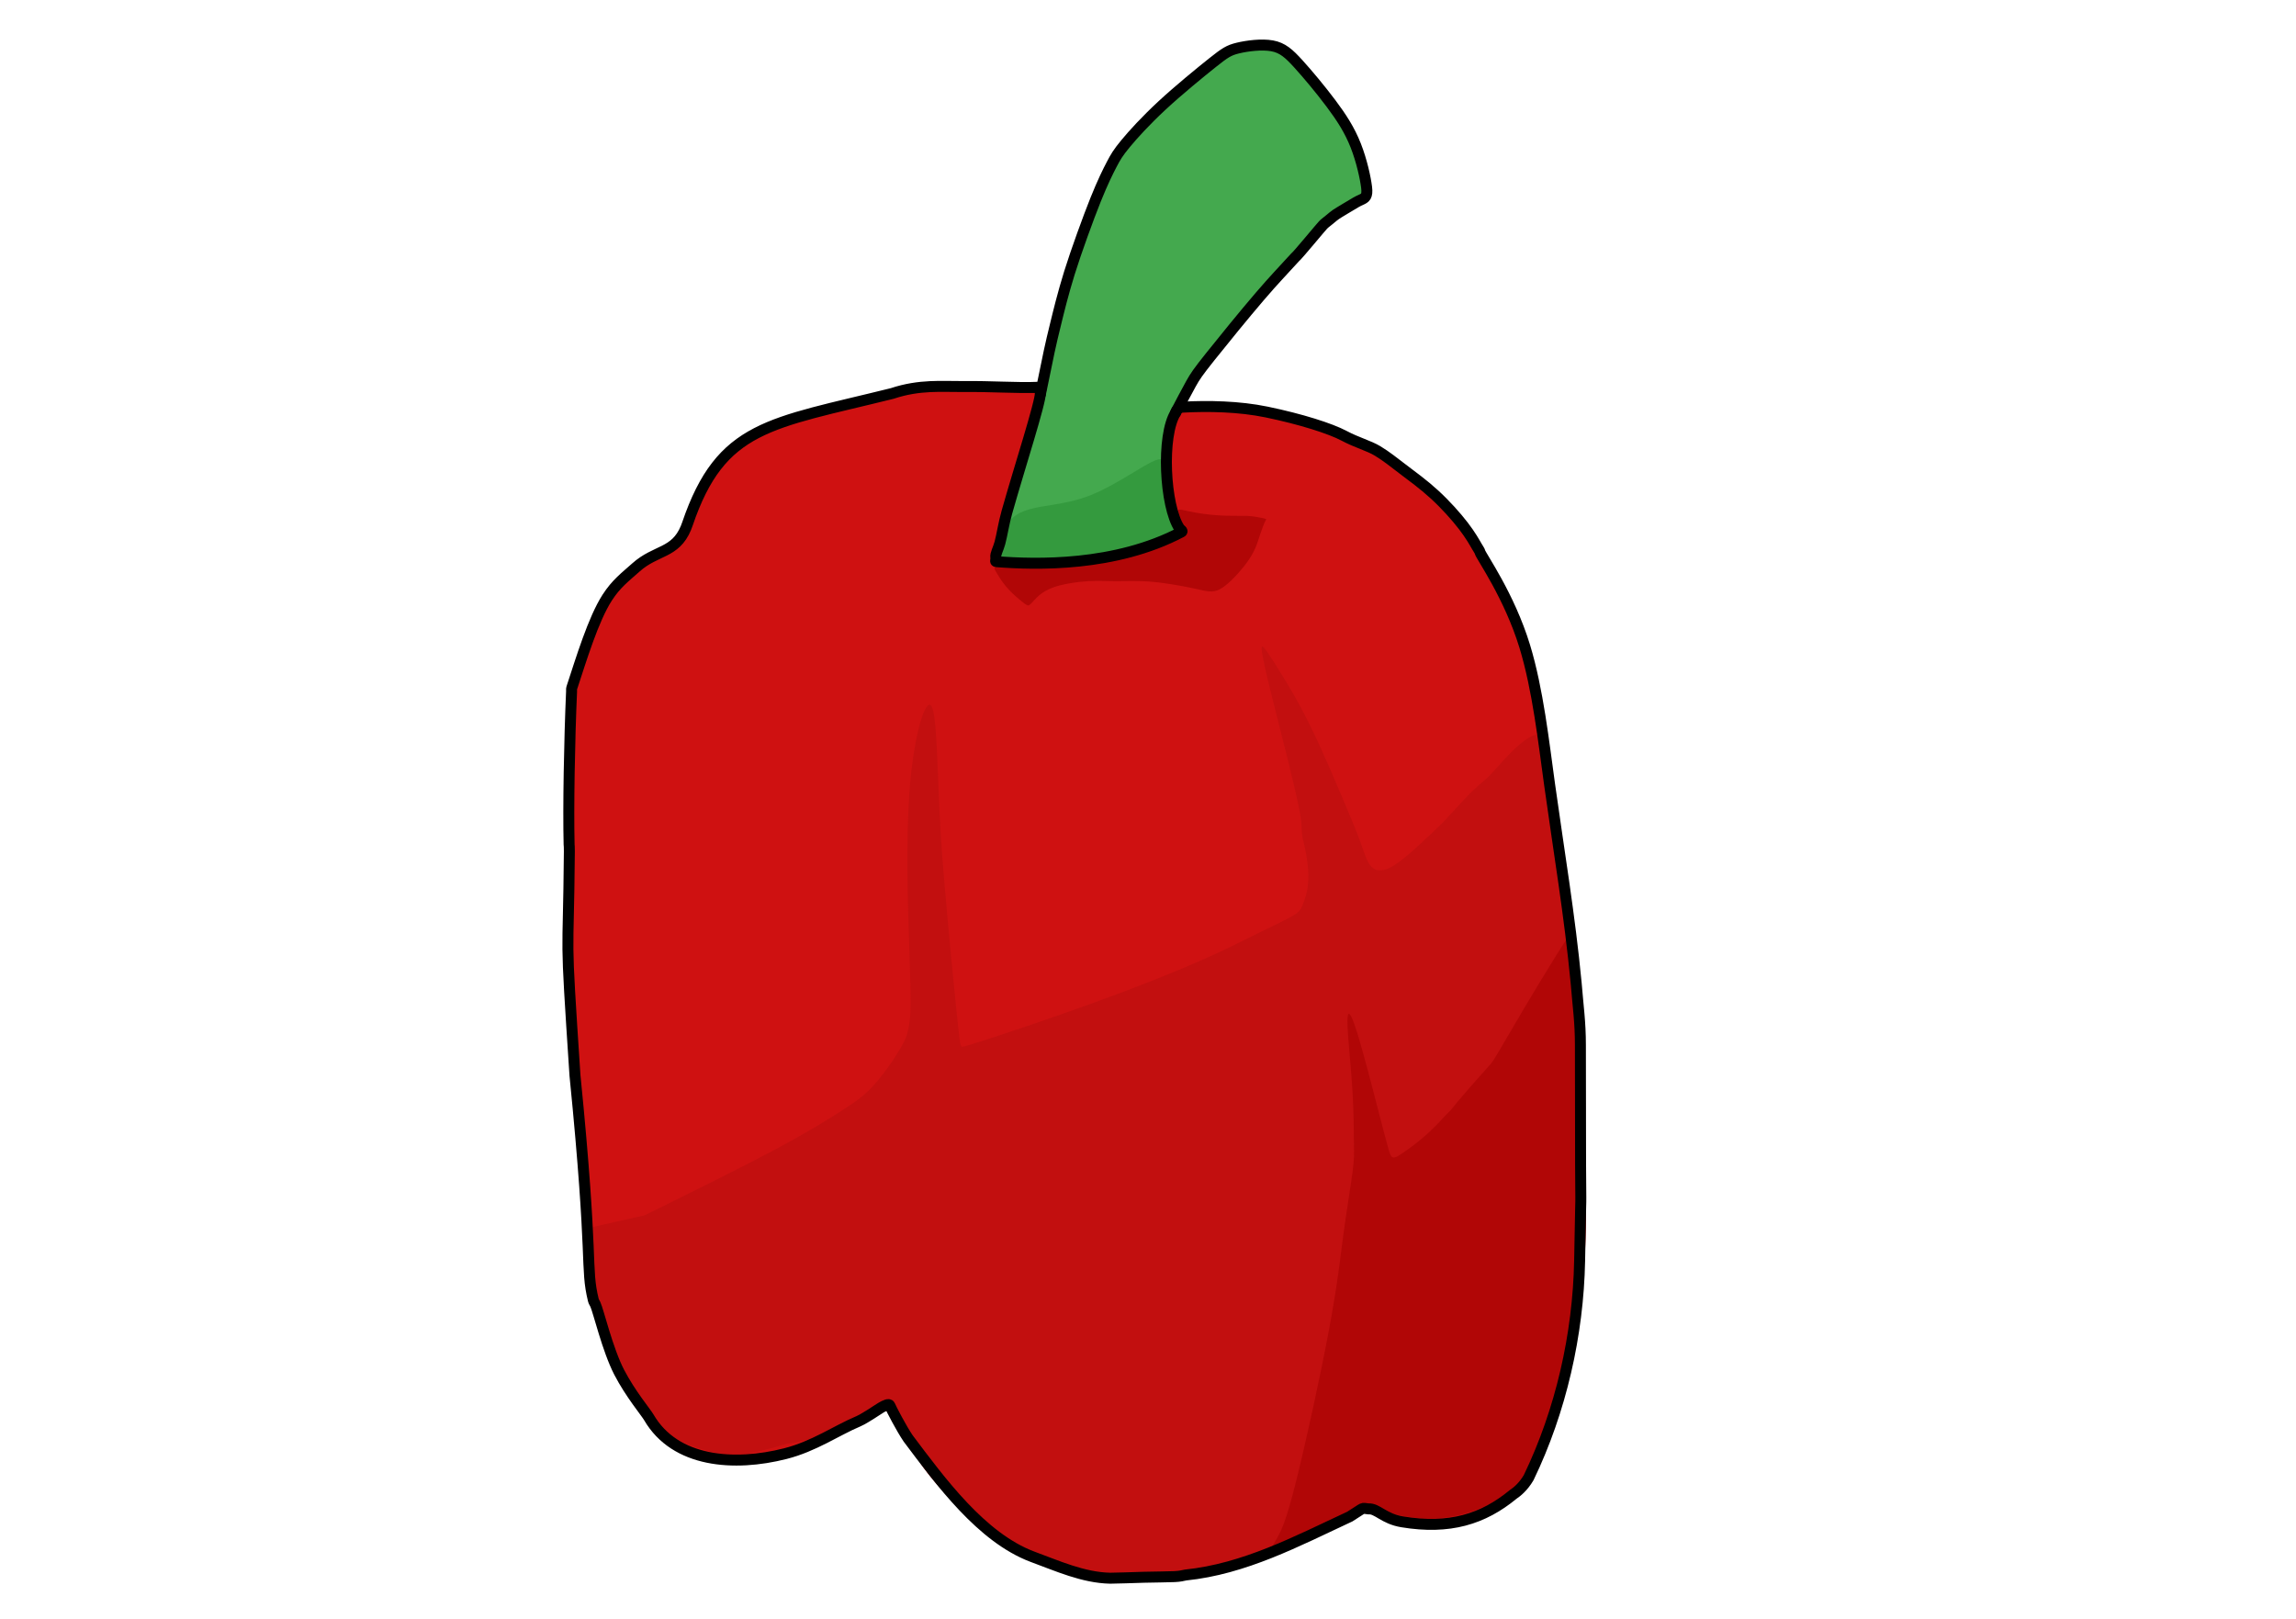
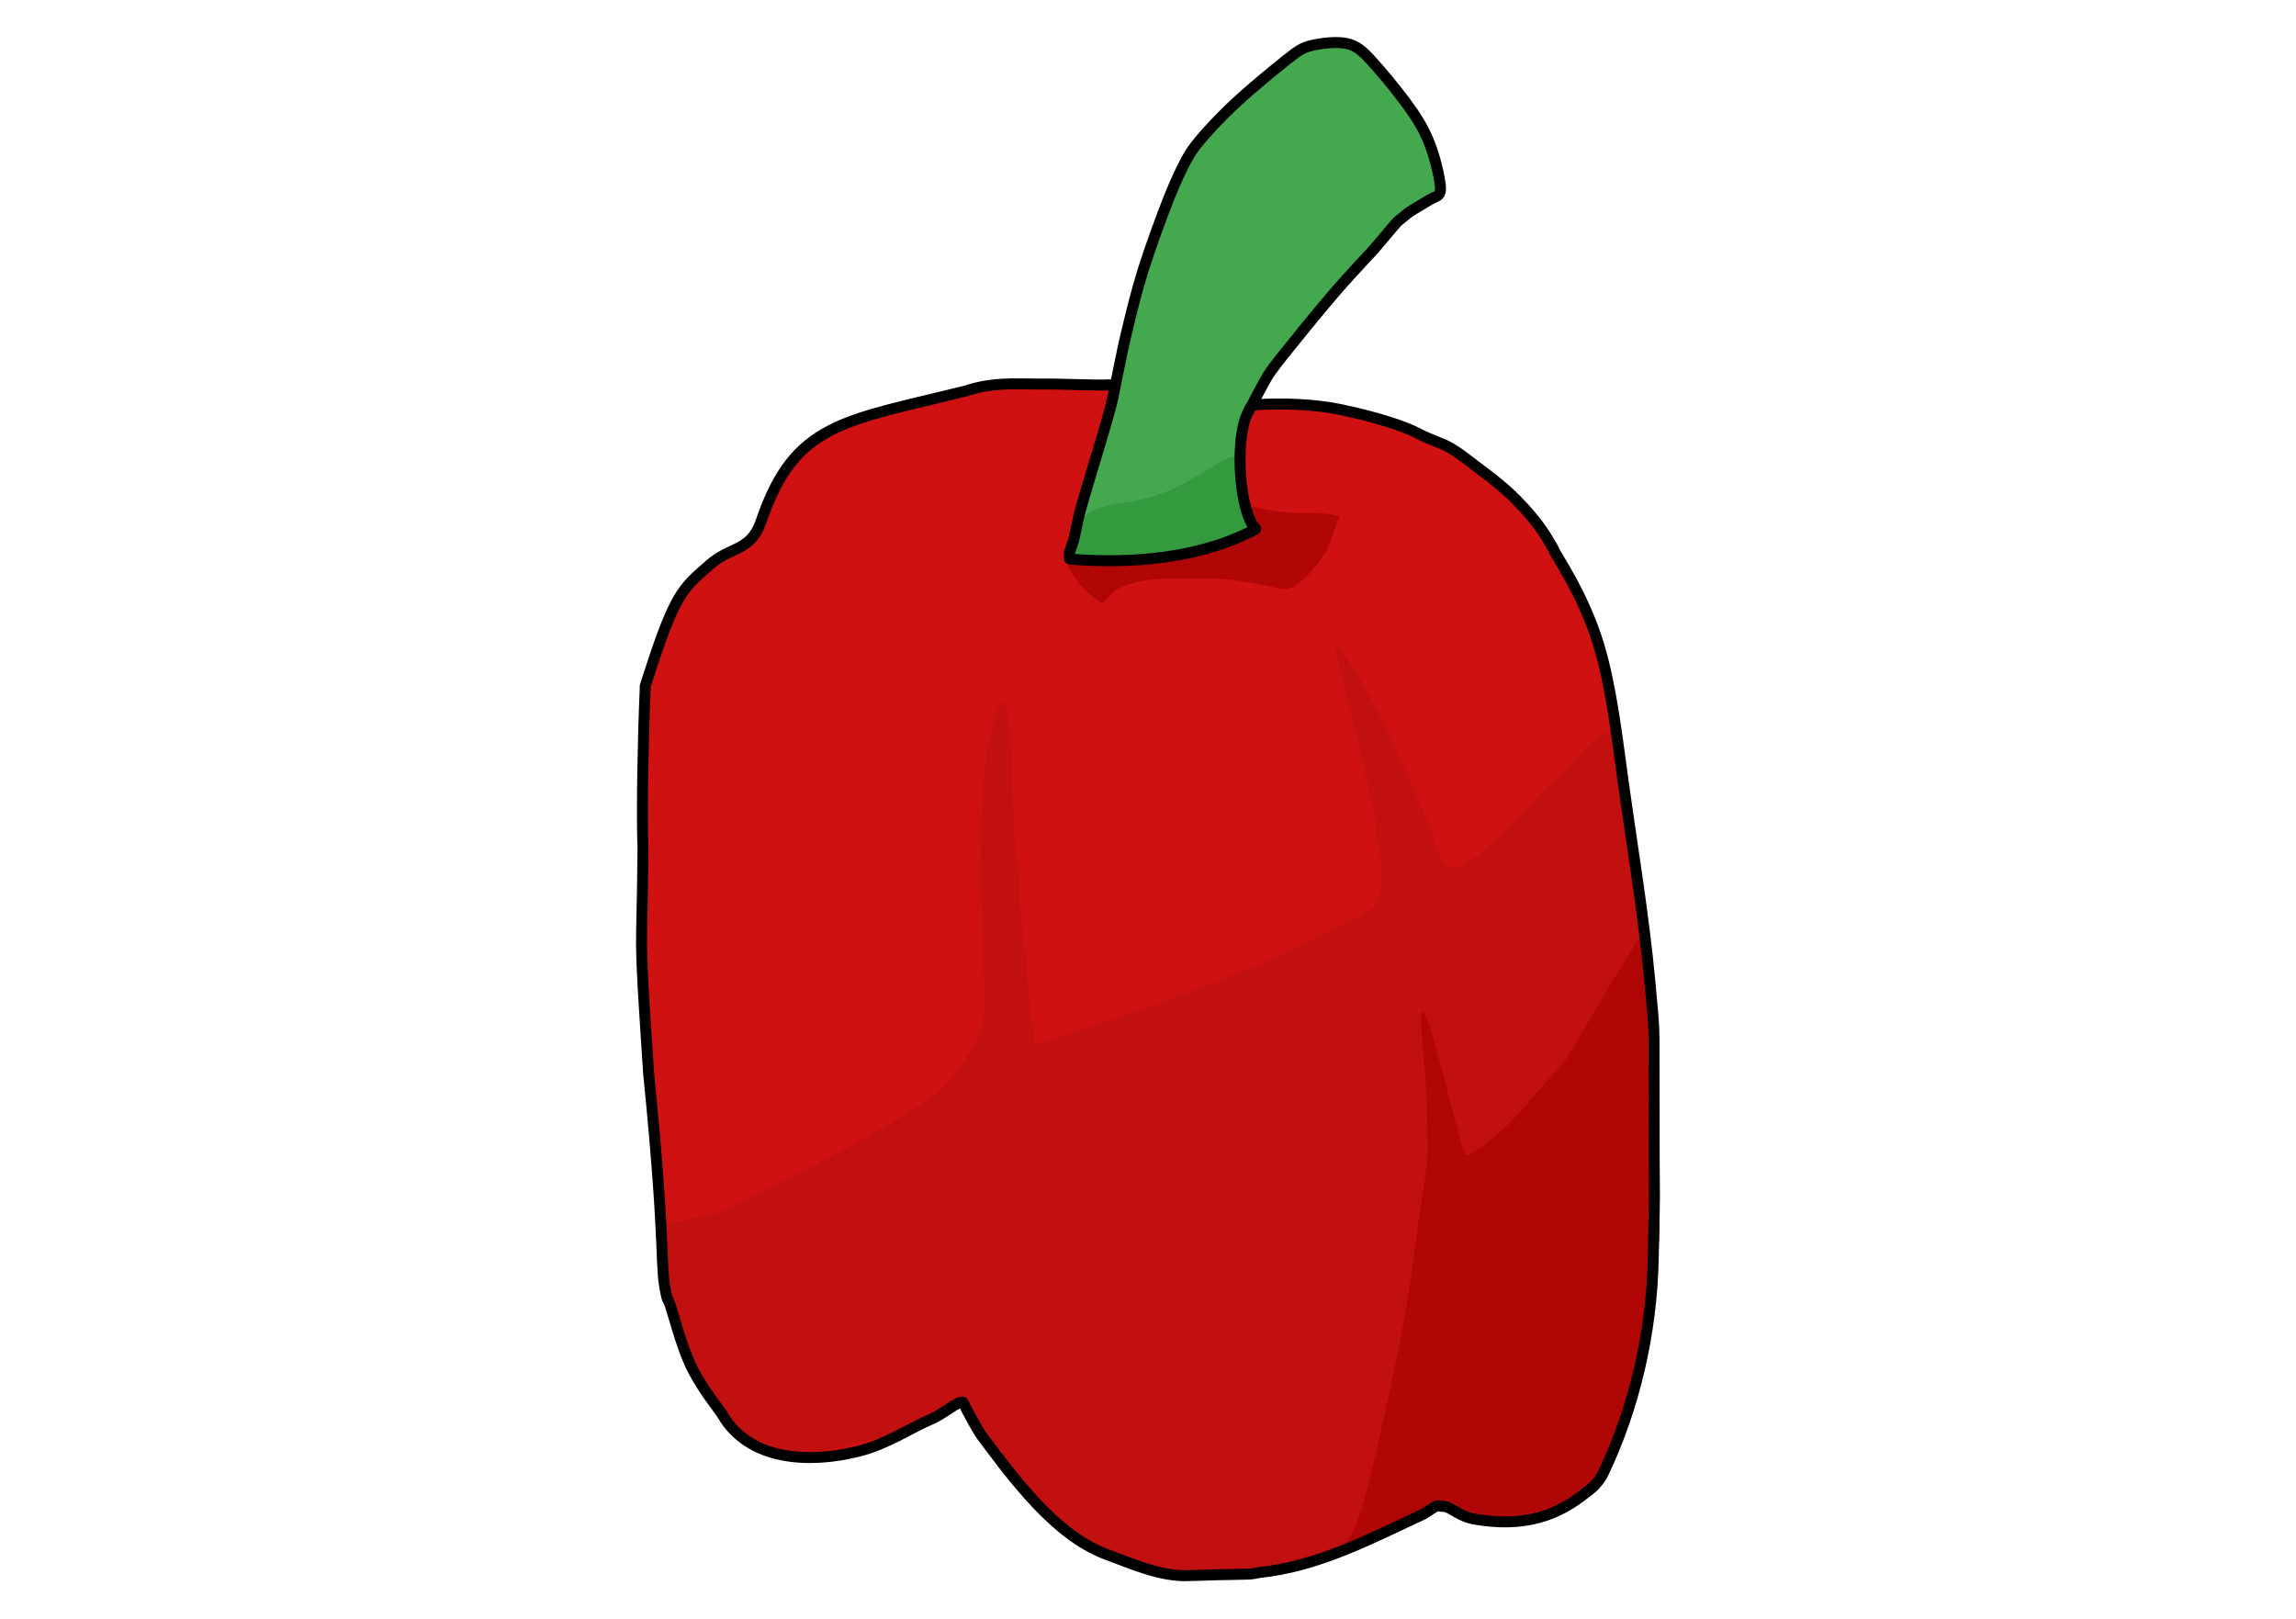
<svg xmlns="http://www.w3.org/2000/svg" version="1.1" id="svg1" width="793.6" height="559.36" viewBox="0 0 793.6 559.36">
  <defs id="defs1">
    </defs>
  <g id="g1" style="display:inline" transform="matrix(1.282789,0,0,1.282789,63.04255,-98.36625)">
-     <path id="path18" style="display:inline;fill:#cf1111;fill-opacity:1;stroke:none;stroke-width:0.59;stroke-opacity:1" d="m 230.61,181.057 c -6.171,0.22 -12.254,-0.301 -20.398,-0.217 -5.395,0.056 -11.493,-0.616 -18.952,1.871 -32.932,8.186 -46.118,8.525 -55.174,35.145 -0.134,0.393 -0.273,0.763 -0.419,1.113 -2.884,6.928 -8.074,5.798 -13.47,10.629 -2.884,2.582 -5.284,4.329 -7.734,8.126 -3.74,5.796 -6.981,16.565 -9.545,24.337 -0.096,0.29 -0.039,0.611 -0.053,0.921 -0.586,13.252 -0.908,31.294 -0.663,41.279 0.017,0.687 0.078,0.161 0.064,1.875 -0.262,32.024 -1.263,18.231 1.513,60.337 5.073,50.719 2.734,51.385 4.955,60.56 0.09,0.373 0.332,0.721 0.526,1.118 0.828,1.701 3.27,12.195 6.425,18.293 3.016,5.828 7.197,10.792 7.986,12.153 7.098,12.228 23.06,13.284 36.767,9.804 7.784,-1.976 13.713,-6.195 19.688,-8.718 1.3,-0.549 2.815,-1.619 3.582,-2.045 0.768,-0.426 4.477,-3.262 4.903,-2.239 0.426,1.023 3.134,6.225 4.925,8.869 8.773,11.67 19.775,26.724 33.472,31.894 6.721,2.466 13.702,5.651 20.98,5.799 1.961,0 5.714,-0.171 9.125,-0.256 3.411,-0.085 6.48,-0.087 8.186,-0.172 1.706,-0.085 2.046,-0.255 2.984,-0.426 15.908,-1.63 29.954,-9.08 44.282,-15.755 4.286,-2.668 2.926,-2.267 5.002,-2.073 2.388,-0.171 4.049,3.147 9.08,3.488 11.39,3.782 21.853,-0.737 29.922,-7.384 1.023,-0.682 2.73,-2.046 4.18,-4.52 8.701,-18.021 13.352,-38.605 13.73,-58.418 0.577,-34.036 0.214,7.84 0.214,-58.118 0,-6.311 -0.64,-10.403 -1.151,-16.799 -1.705,-17.991 -4.679,-35.625 -7.164,-53.515 -1.544,-11.116 -3.134,-25.533 -6.671,-37.125 -4.178,-13.692 -11.8,-24.308 -12.09,-25.468 -0.085,-0.341 -0.257,-0.512 -0.854,-1.535 -0.597,-1.023 -1.621,-2.901 -3.582,-5.459 -1.961,-2.558 -4.861,-5.798 -7.846,-8.527 -2.985,-2.729 -6.054,-4.946 -8.527,-6.822 -2.473,-1.876 -4.348,-3.412 -6.736,-4.861 -2.388,-1.45 -5.542,-2.23 -9.041,-4.094 -3.691,-1.966 -11.64,-4.498 -20.905,-6.415 -7.44,-1.539 -16.272,-1.722 -23.046,-1.359 -0.284,0.015 -0.699,0.087 -0.925,0.258 -0.427,0.323 -0.168,0.722 -0.502,1.246 -3.96,6.189 -2.952,25.258 0.98,31.161 0.286,0.43 1.042,0.771 0.587,1.011 -17.891,9.442 -39.273,8.828 -49.823,8.014 -0.54,-0.042 -0.103,-0.288 -0.227,-1.147 -0.139,-0.971 0.657,-2.204 1.116,-3.921 0.597,-2.231 0.999,-5.17 1.879,-8.286 3.516,-12.445 9.06,-29.417 9.053,-32.286 -0.003,-1.003 0.685,-1.384 -0.608,-1.338 z" />
-     <path style="display:inline;fill:#c20f0f;fill-opacity:1;stroke:none;stroke-width:0.59;stroke-opacity:1" d="m 238.954,393.992 c 0.348,4.525 0.681,8.858 1.279,12.701 0.597,3.843 1.45,7.084 1.962,9.472 0.512,2.388 0.682,3.923 1.247,5.81 0.565,1.887 1.521,4.118 3.682,8.086 2.161,3.968 5.479,9.591 8.329,13.47 2.85,3.879 5.162,5.915 8.637,7.589 3.475,1.674 8.102,2.974 10.926,3.624 2.825,0.65 3.848,0.65 6.151,0.224 2.303,-0.426 5.884,-1.279 8.102,-1.876 2.217,-0.597 3.07,-0.938 3.838,-1.109 0.768,-0.171 1.45,-0.171 2.047,-0.256 0.597,-0.085 1.109,-0.256 1.706,-0.426 0.597,-0.171 1.279,-0.341 1.961,-0.426 0.682,-0.085 1.364,-0.085 1.876,-0.171 0.512,-0.085 0.853,-0.256 1.535,-0.426 0.682,-0.171 1.706,-0.341 3.241,-0.938 1.535,-0.597 3.582,-1.62 5.543,-2.558 1.961,-0.938 3.838,-1.791 5.458,-2.558 1.62,-0.768 2.985,-1.45 4.008,-0.853 1.023,0.597 1.706,2.473 2.473,4.093 0.768,1.62 1.62,2.985 2.303,3.923 0.682,0.938 1.194,1.45 1.535,1.961 0.341,0.512 0.512,1.023 0.768,1.45 0.256,0.426 0.597,0.768 0.853,1.194 0.256,0.426 0.426,0.938 1.62,2.558 1.194,1.62 3.411,4.349 5.543,6.652 2.132,2.303 4.179,4.179 6.225,5.714 2.047,1.535 4.093,2.729 5.799,3.838 1.706,1.109 3.07,2.132 6.311,3.752 3.241,1.62 8.357,3.838 11.513,5.202 3.155,1.364 4.349,1.876 5.799,2.303 1.45,0.426 3.48,0.832 7.972,0.977 4.492,0.144 16.603,0.164 24.158,-0.891 7.554,-1.055 15.169,-3.485 23.399,-6.762 8.23,-3.277 15.955,-6.916 20.177,-8.503 4.222,-1.587 4.949,-1.073 7.731,-0.146 2.782,0.927 7.643,2.285 12.269,2.59 4.626,0.305 9.018,-0.441 12.408,-1.549 3.39,-1.109 5.778,-2.58 8.112,-4.52 2.335,-1.94 4.616,-4.349 7.462,-10.926 2.846,-6.577 6.257,-17.322 8.444,-26.071 2.186,-8.748 3.139,-15.441 3.642,-24.881 0.502,-9.44 0.53,-17.499 0.73,-27.123 0.2,-9.624 0.541,-11.5 0.534,-16.802 -0.008,-5.301 -0.194,-9.874 -0.605,-16.869 -0.411,-6.995 -0.752,-9.212 -1.072,-12.101 -0.32,-2.889 -0.618,-6.449 -1.194,-11.566 -0.576,-5.117 -1.428,-11.79 -2.217,-18.229 -0.789,-6.439 -1.514,-12.643 -2.441,-19.54 -0.927,-6.897 -2.057,-14.487 -2.622,-18.282 -0.565,-3.795 -1.259,-4.449 -3.481,-3.813 -2.222,0.636 -5.122,3.365 -7.254,5.582 -2.132,2.217 -3.496,3.923 -4.861,5.287 -1.364,1.364 -2.729,2.388 -4.349,3.923 -1.62,1.535 -3.496,3.582 -6.088,6.416 -2.592,2.834 -2.708,2.962 -8.502,8.329 -5.794,5.367 -8.632,7.173 -11.135,6.874 -2.503,-0.299 -3.355,-3.54 -4.549,-6.951 -1.194,-3.411 -2.729,-6.993 -5.124,-12.639 -2.395,-5.646 -5.578,-13.184 -8.838,-19.747 -3.261,-6.563 -5.741,-10.66 -9.107,-16.001 -3.367,-5.34 -4.049,-6.022 -3.708,-3.549 0.341,2.473 1.706,8.102 3.155,13.901 1.45,5.799 2.985,11.769 4.179,16.63 1.194,4.861 2.047,8.613 2.558,11.086 0.512,2.473 0.682,3.667 0.768,4.861 0.085,1.194 0.085,2.388 0.256,3.411 0.171,1.023 0.512,1.876 1.023,4.776 0.512,2.9 1.194,7.846 -0.452,12.217 -1.646,4.372 0.144,2.661 -18.292,11.851 -18.437,9.19 -45.985,18.657 -59.842,23.305 -13.857,4.647 -14.028,4.477 -14.198,4.392 -0.171,-0.085 -0.341,-0.085 -0.618,-1.953 -0.277,-1.868 -4.23,-40.409 -5.132,-56.422 -0.902,-16.013 -0.902,-30.822 -2.411,-33.336 -1.509,-2.514 -4.632,7.028 -5.821,21.396 -1.189,14.368 -0.525,32.979 -0.179,43.417 0.345,10.438 0.345,11.973 0.345,14.532 0,2.558 0,6.14 -1.069,9.427 -1.069,3.287 -6.085,10.31 -8.734,13.233 -2.649,2.924 -4.866,4.459 -8.704,6.932 -3.838,2.473 -9.295,5.884 -18.367,10.719 -9.071,4.834 -21.971,11.198 -34.763,17.509" id="path19" transform="translate(-130.252,13.74882)" />
-     <path style="display:inline;fill:#b10606;fill-opacity:1;stroke:none;stroke-width:0.59;stroke-opacity:1" d="m 349.225,215.1 c -0.26,0.316 -0.26,0.316 0.221,1.134 0.482,0.818 1.445,2.454 2.639,3.904 1.194,1.45 2.619,2.713 3.747,3.657 1.129,0.944 1.563,1.27 2.038,1.477 0.475,0.207 0.603,0.08 1.673,-1.077 1.07,-1.156 2.224,-2.413 4.855,-3.506 2.632,-1.093 7.1,-1.711 9.904,-1.872 2.804,-0.161 4.851,0.009 7.495,0.009 2.644,0 5.884,-0.171 9.753,0.16 3.868,0.331 8.932,1.269 11.769,1.899 2.837,0.63 4.489,1.181 6.535,0.072 2.047,-1.109 4.605,-3.838 6.311,-5.97 1.706,-2.132 2.558,-3.667 3.155,-5.032 0.597,-1.364 0.938,-2.558 1.379,-3.876 0.441,-1.318 0.952,-2.682 1.279,-3.325 0.327,-0.644 0.497,-0.644 -0.1,-0.796 -0.598,-0.152 -3.051,-0.697 -4.828,-0.739 -1.778,-0.042 -4.547,0.048 -7.447,-0.122 -2.9,-0.171 -5.929,-0.602 -8.516,-1.184 -2.587,-0.582 -2.726,-0.629 -3.162,0.894 -0.435,1.524 0.03,3.579 -0.018,5.089 -0.048,1.51 -0.804,1.694 -5.15,2.702 -4.346,1.007 -12.578,2.906 -20.334,3.879 -7.756,0.972 -14.826,1.006 -18.62,1.337 -3.794,0.331 -4.318,0.968 -4.578,1.284 z" id="path22" transform="translate(-130.252,14.47245)" />
-     <path style="display:inline;fill:#b10606;fill-opacity:1;stroke:none;stroke-width:0.59;stroke-opacity:1" d="m 421.708,485.668 c 0.597,-0.938 1.791,-2.814 2.985,-5.033 1.195,-2.219 2.375,-4.749 4.95,-15.041 2.574,-10.292 6.445,-27.964 8.764,-40.317 2.318,-12.353 3.001,-19.005 3.889,-25.622 0.888,-6.617 1.982,-13.2 2.494,-17.038 0.512,-3.838 0.441,-4.93 0.406,-8.12 -0.035,-3.19 -0.035,-8.477 -0.44,-14.767 -0.405,-6.289 -1.215,-13.581 -1.305,-17.231 -0.09,-3.65 0.539,-3.659 1.823,-0.06 1.284,3.599 3.125,10.447 4.905,17.261 1.78,6.815 3.163,12.308 4.189,15.965 1.026,3.657 1.043,3.697 5.668,0.396 4.624,-3.301 7.761,-6.707 8.481,-7.488 0.719,-0.781 0.964,-1.047 1.209,-1.312 3.239,-3.2 0,0 6.65,-7.614 6.65,-7.614 5.456,-5.738 7.588,-9.32 2.132,-3.582 5.202,-8.869 7.419,-12.621 2.217,-3.752 3.582,-5.97 5.418,-8.97 1.836,-3 4.13,-6.762 5.4,-8.64 1.27,-1.878 1.503,-1.852 1.957,-0.576 0.455,1.275 0.927,3.037 1.275,12.253 0.348,9.217 0.228,19.04 0.423,25.704 0.195,6.665 0.707,10.076 1.048,13.658 0.341,3.582 0.512,7.334 0.682,13.133 0.171,5.799 0.341,13.645 -0.32,22.556 -0.661,8.912 -2.153,18.889 -6.561,33.626 -4.408,14.736 -4.438,14.817 -7.806,21.338 -3.368,6.521 -1.015,5.148 -6.724,8.031 -5.708,2.884 -10.825,4.973 -16.036,5.652 -5.211,0.679 -9.222,0.126 -13.071,-0.639 -3.849,-0.765 -6.023,-1.532 -11.225,-0.168 -5.202,1.364 -13.432,4.861 -18.058,7.206 -4.626,2.345 -5.65,3.539 -6.161,4.136 -0.512,0.597 -0.512,0.597 0.085,-0.341 z" id="path21" transform="translate(-129.5284,10.13071)" />
-     <path style="display:inline;fill:#44a94e;fill-opacity:1;stroke:none;stroke-width:2.956;stroke-dasharray:none;stroke-opacity:1" d="m 354.541,214.653 c -0.559,-2.188 0.493,-6.739 1.623,-11.099 1.13,-4.36 2.372,-8.646 3.891,-14.437 1.519,-5.791 -0.345,1.739 7.791,-28.971 8.135,-30.71 9.118,-33.462 9.957,-35.744 0.839,-2.282 1.863,-5.011 4.238,-9.946 2.375,-4.936 3.091,-6.309 5.646,-9.811 2.554,-3.503 5.965,-7.255 8.299,-9.849 2.334,-2.594 3.439,-3.858 6.266,-6.175 2.827,-2.317 7.262,-5.558 9.991,-7.519 2.729,-1.961 3.752,-2.644 6.225,-3.241 2.473,-0.597 6.396,-1.109 9.21,-0.597 2.814,0.512 4.518,2.045 8.214,6.603 3.695,4.557 9.227,11.933 12.492,16.917 3.265,4.984 4.109,7.347 4.792,12.125 0.683,4.778 0.171,-2.385 0.427,1.367 0.256,3.752 0.256,4.093 -0.085,4.264 -0.341,0.171 -1.023,0.171 -1.961,0.426 -0.938,0.256 -2.115,0.76 -3.699,1.782 -1.583,1.022 -3.506,2.522 -6.033,5.048 -2.527,2.526 -5.709,6.133 -9.923,10.908 -4.214,4.775 -9.34,10.585 -13.391,15.312 -4.051,4.728 -7.121,8.48 -9.698,12.065 -2.577,3.585 -4.663,7.007 -6.284,11.356 -1.62,4.349 -2.776,9.628 -2.671,15.135 0.104,5.507 1.469,11.242 2.236,14.28 0.768,3.038 0.938,3.379 0.853,3.72 -0.085,0.341 -0.426,0.682 -0.938,0.853 -0.512,0.171 -1.194,0.171 -4.349,1.247 -3.155,1.077 -8.784,3.23 -15.566,4.379 -6.782,1.149 -14.718,1.295 -19.771,1.455 -5.053,0.16 -7.222,0.334 -7.781,-1.854 z" id="path23" transform="translate(-134.0597,11.7686)" />
-     <path style="display:inline;fill:#349a3e;fill-opacity:1;stroke:none;stroke-width:0.59;stroke-opacity:1" d="m 353.347,204.559 c 2.604,-2.405 6.786,-2.937 10.583,-3.545 3.797,-0.607 7.208,-1.29 10.819,-2.757 3.611,-1.467 7.27,-3.629 10.272,-5.43 3.002,-1.801 5.219,-3.165 6.669,-3.762 1.45,-0.597 2.132,-0.426 2.473,0 0.341,0.426 0.341,1.109 0.426,2.132 0.085,1.023 0.256,2.388 0.682,4.69 0.426,2.303 1.109,5.543 1.45,7.675 0.341,2.132 0.341,3.155 0.512,4.179 0.171,1.023 0.512,2.047 -1.023,2.985 -1.535,0.938 -4.946,1.791 -8.016,2.558 -3.07,0.768 -5.799,1.45 -8.357,1.961 -2.558,0.512 -4.946,0.853 -8.357,1.194 -3.411,0.341 -7.846,0.682 -10.745,0.768 -2.9,0.085 -4.264,-0.085 -5.843,-0.416 -1.579,-0.331 -3.374,-0.822 -4.441,-1.067 -1.068,-0.245 -1.409,-0.245 -1.061,-2.403 0.347,-2.158 1.355,-6.357 3.959,-8.762 z" id="path24" transform="translate(-129.75,11.75)" />
-     <path id="path25" style="display:inline;fill:none;fill-opacity:1;stroke:#000000;stroke-width:2.956;stroke-dasharray:none;stroke-opacity:1" d="m 230.61,181.057 c -6.171,0.22 -12.254,-0.301 -20.398,-0.217 -5.395,0.056 -11.493,-0.616 -18.952,1.871 -32.932,8.186 -46.118,8.525 -55.174,35.145 -0.134,0.393 -0.273,0.763 -0.419,1.113 -2.884,6.928 -8.074,5.798 -13.47,10.629 -2.884,2.582 -5.284,4.329 -7.734,8.126 -3.74,5.796 -6.981,16.565 -9.545,24.337 -0.096,0.29 -0.039,0.611 -0.053,0.921 -0.586,13.252 -0.908,31.294 -0.663,41.279 0.017,0.687 0.078,0.161 0.064,1.875 -0.262,32.024 -1.263,18.231 1.513,60.337 5.073,50.719 2.734,51.385 4.955,60.56 0.09,0.373 0.332,0.721 0.526,1.118 0.828,1.701 3.27,12.195 6.425,18.293 3.016,5.828 7.197,10.792 7.986,12.153 7.098,12.228 23.06,13.284 36.767,9.804 7.784,-1.976 13.713,-6.195 19.688,-8.718 1.3,-0.549 2.815,-1.619 3.582,-2.045 0.768,-0.426 4.477,-3.262 4.903,-2.239 0.426,1.023 3.134,6.225 4.925,8.869 8.773,11.67 19.775,26.724 33.472,31.894 6.721,2.466 13.702,5.651 20.98,5.799 1.961,0 5.714,-0.171 9.125,-0.256 3.411,-0.085 6.48,-0.087 8.186,-0.172 1.706,-0.085 2.046,-0.255 2.984,-0.426 15.908,-1.63 29.954,-9.08 44.282,-15.755 4.286,-2.668 2.926,-2.267 5.002,-2.073 2.388,-0.171 4.105,2.664 9.08,3.488 12.797,2.119 21.853,-0.737 29.922,-7.384 1.023,-0.682 2.73,-2.046 4.18,-4.52 8.701,-18.021 13.352,-38.605 13.73,-58.418 0.577,-34.036 0.214,7.84 0.214,-58.118 0,-6.311 -0.64,-10.403 -1.151,-16.799 -1.705,-17.991 -4.679,-35.625 -7.164,-53.515 -1.544,-11.116 -3.134,-25.533 -6.671,-37.125 -4.178,-13.692 -11.8,-24.308 -12.09,-25.468 -0.085,-0.341 -0.257,-0.512 -0.854,-1.535 -0.597,-1.023 -1.621,-2.901 -3.582,-5.459 -1.961,-2.558 -4.861,-5.798 -7.846,-8.527 -2.985,-2.729 -6.054,-4.946 -8.527,-6.822 -2.473,-1.876 -4.348,-3.412 -6.736,-4.861 -2.388,-1.45 -5.542,-2.23 -9.041,-4.094 -3.691,-1.966 -11.64,-4.498 -20.905,-6.415 -7.44,-1.539 -15.752,-1.677 -22.526,-1.314 -1.033,0.055 -1.677,0.586 -1.947,1.458 -3.96,6.189 -2.952,25.258 0.98,31.161 0.286,0.43 1.042,0.771 0.587,1.011 -17.891,9.442 -39.273,8.828 -49.823,8.014 -0.54,-0.042 -0.103,-0.288 -0.227,-1.147 -0.139,-0.971 0.657,-2.204 1.116,-3.921 0.597,-2.231 0.999,-5.17 1.879,-8.286 3.516,-12.445 9.06,-29.417 9.053,-32.286 -0.003,-1.003 0.685,-1.384 -0.608,-1.338 z" />
-     <path style="display:inline;fill:none;fill-opacity:1;stroke:#000000;stroke-width:2.956;stroke-dasharray:none;stroke-opacity:1" d="m 365.184,171.435 c 0.904,-4.442 1.808,-8.884 2.431,-11.787 0.623,-2.903 0.964,-4.268 1.731,-7.423 0.768,-3.155 1.961,-8.102 3.731,-13.799 1.77,-5.698 5.109,-14.88 7.042,-19.686 1.934,-4.805 3.298,-7.534 4.334,-9.517 1.036,-1.983 1.679,-3.108 3.733,-5.594 2.054,-2.486 5.465,-6.238 9.855,-10.31 4.389,-4.072 10.351,-8.949 13.641,-11.564 3.29,-2.614 4.313,-3.297 6.787,-3.894 2.473,-0.597 6.396,-1.109 9.21,-0.597 2.814,0.512 4.518,2.045 7.082,4.865 2.563,2.82 5.969,6.907 8.782,10.657 2.813,3.75 5.03,7.162 6.666,11.327 1.636,4.165 2.612,8.723 2.929,11.249 0.317,2.526 -0.407,2.888 -1.463,3.373 -1.056,0.485 -1.185,0.54 -4.181,2.356 -2.997,1.815 -2.464,1.435 -4.461,3.08 -1.998,1.645 -0.722,0.293 -5.437,5.858 -4.715,5.565 -2.498,2.836 -4.715,5.309 -2.217,2.473 -4.435,4.69 -8.537,9.477 -4.102,4.786 -9.981,12.008 -13.343,16.232 -3.363,4.224 -4.045,5.247 -5.186,7.289 -1.141,2.042 -2.739,5.101 -4.338,8.161" id="path26" transform="translate(-134.0597,11.7686)" />
+     <g id="g2" transform="translate(19.83897,-0.6779639)">
+       <path id="path18" style="display:inline;fill:#cf1111;fill-opacity:1;stroke:none;stroke-width:0.59;stroke-opacity:1" d="m 230.61,181.057 c -6.171,0.22 -12.254,-0.301 -20.398,-0.217 -5.395,0.056 -11.493,-0.616 -18.952,1.871 -32.932,8.186 -46.118,8.525 -55.174,35.145 -0.134,0.393 -0.273,0.763 -0.419,1.113 -2.884,6.928 -8.074,5.798 -13.47,10.629 -2.884,2.582 -5.284,4.329 -7.734,8.126 -3.74,5.796 -6.981,16.565 -9.545,24.337 -0.096,0.29 -0.039,0.611 -0.053,0.921 -0.586,13.252 -0.908,31.294 -0.663,41.279 0.017,0.687 0.078,0.161 0.064,1.875 -0.262,32.024 -1.263,18.231 1.513,60.337 5.073,50.719 2.734,51.385 4.955,60.56 0.09,0.373 0.332,0.721 0.526,1.118 0.828,1.701 3.27,12.195 6.425,18.293 3.016,5.828 7.197,10.792 7.986,12.153 7.098,12.228 23.06,13.284 36.767,9.804 7.784,-1.976 13.713,-6.195 19.688,-8.718 1.3,-0.549 2.815,-1.619 3.582,-2.045 0.768,-0.426 4.477,-3.262 4.903,-2.239 0.426,1.023 3.134,6.225 4.925,8.869 8.773,11.67 19.775,26.724 33.472,31.894 6.721,2.466 13.702,5.651 20.98,5.799 1.961,0 5.714,-0.171 9.125,-0.256 3.411,-0.085 6.48,-0.087 8.186,-0.172 1.706,-0.085 2.046,-0.255 2.984,-0.426 15.908,-1.63 29.954,-9.08 44.282,-15.755 4.286,-2.668 2.926,-2.267 5.002,-2.073 2.388,-0.171 4.049,3.147 9.08,3.488 11.39,3.782 21.853,-0.737 29.922,-7.384 1.023,-0.682 2.73,-2.046 4.18,-4.52 8.701,-18.021 13.352,-38.605 13.73,-58.418 0.577,-34.036 0.214,7.84 0.214,-58.118 0,-6.311 -0.64,-10.403 -1.151,-16.799 -1.705,-17.991 -4.679,-35.625 -7.164,-53.515 -1.544,-11.116 -3.134,-25.533 -6.671,-37.125 -4.178,-13.692 -11.8,-24.308 -12.09,-25.468 -0.085,-0.341 -0.257,-0.512 -0.854,-1.535 -0.597,-1.023 -1.621,-2.901 -3.582,-5.459 -1.961,-2.558 -4.861,-5.798 -7.846,-8.527 -2.985,-2.729 -6.054,-4.946 -8.527,-6.822 -2.473,-1.876 -4.348,-3.412 -6.736,-4.861 -2.388,-1.45 -5.542,-2.23 -9.041,-4.094 -3.691,-1.966 -11.64,-4.498 -20.905,-6.415 -7.44,-1.539 -16.272,-1.722 -23.046,-1.359 -0.284,0.015 -0.699,0.087 -0.925,0.258 -0.427,0.323 -0.168,0.722 -0.502,1.246 -3.96,6.189 -2.952,25.258 0.98,31.161 0.286,0.43 1.042,0.771 0.587,1.011 -17.891,9.442 -39.273,8.828 -49.823,8.014 -0.54,-0.042 -0.103,-0.288 -0.227,-1.147 -0.139,-0.971 0.657,-2.204 1.116,-3.921 0.597,-2.231 0.999,-5.17 1.879,-8.286 3.516,-12.445 9.06,-29.417 9.053,-32.286 -0.003,-1.003 0.685,-1.384 -0.608,-1.338 z" />
+       <path style="display:inline;fill:#c20f0f;fill-opacity:1;stroke:none;stroke-width:0.59;stroke-opacity:1" d="m 238.954,393.992 c 0.348,4.525 0.681,8.858 1.279,12.701 0.597,3.843 1.45,7.084 1.962,9.472 0.512,2.388 0.682,3.923 1.247,5.81 0.565,1.887 1.521,4.118 3.682,8.086 2.161,3.968 5.479,9.591 8.329,13.47 2.85,3.879 5.162,5.915 8.637,7.589 3.475,1.674 8.102,2.974 10.926,3.624 2.825,0.65 3.848,0.65 6.151,0.224 2.303,-0.426 5.884,-1.279 8.102,-1.876 2.217,-0.597 3.07,-0.938 3.838,-1.109 0.768,-0.171 1.45,-0.171 2.047,-0.256 0.597,-0.085 1.109,-0.256 1.706,-0.426 0.597,-0.171 1.279,-0.341 1.961,-0.426 0.682,-0.085 1.364,-0.085 1.876,-0.171 0.512,-0.085 0.853,-0.256 1.535,-0.426 0.682,-0.171 1.706,-0.341 3.241,-0.938 1.535,-0.597 3.582,-1.62 5.543,-2.558 1.961,-0.938 3.838,-1.791 5.458,-2.558 1.62,-0.768 2.985,-1.45 4.008,-0.853 1.023,0.597 1.706,2.473 2.473,4.093 0.768,1.62 1.62,2.985 2.303,3.923 0.682,0.938 1.194,1.45 1.535,1.961 0.341,0.512 0.512,1.023 0.768,1.45 0.256,0.426 0.597,0.768 0.853,1.194 0.256,0.426 0.426,0.938 1.62,2.558 1.194,1.62 3.411,4.349 5.543,6.652 2.132,2.303 4.179,4.179 6.225,5.714 2.047,1.535 4.093,2.729 5.799,3.838 1.706,1.109 3.07,2.132 6.311,3.752 3.241,1.62 8.357,3.838 11.513,5.202 3.155,1.364 4.349,1.876 5.799,2.303 1.45,0.426 3.48,0.832 7.972,0.977 4.492,0.144 16.603,0.164 24.158,-0.891 7.554,-1.055 15.169,-3.485 23.399,-6.762 8.23,-3.277 15.955,-6.916 20.177,-8.503 4.222,-1.587 4.949,-1.073 7.731,-0.146 2.782,0.927 7.643,2.285 12.269,2.59 4.626,0.305 9.018,-0.441 12.408,-1.549 3.39,-1.109 5.778,-2.58 8.112,-4.52 2.335,-1.94 4.616,-4.349 7.462,-10.926 2.846,-6.577 6.257,-17.322 8.444,-26.071 2.186,-8.748 3.139,-15.441 3.642,-24.881 0.502,-9.44 0.53,-17.499 0.73,-27.123 0.2,-9.624 0.541,-11.5 0.534,-16.802 -0.008,-5.301 -0.194,-9.874 -0.605,-16.869 -0.411,-6.995 -0.752,-9.212 -1.072,-12.101 -0.32,-2.889 -0.618,-6.449 -1.194,-11.566 -0.576,-5.117 -1.428,-11.79 -2.217,-18.229 -0.789,-6.439 -1.514,-12.643 -2.441,-19.54 -0.927,-6.897 -2.057,-14.487 -2.622,-18.282 -0.565,-3.795 -1.259,-4.449 -3.481,-3.813 -2.222,0.636 -5.122,3.365 -7.254,5.582 -2.132,2.217 -3.496,3.923 -4.861,5.287 -1.364,1.364 -2.729,2.388 -4.349,3.923 -1.62,1.535 -3.496,3.582 -6.088,6.416 -2.592,2.834 -2.708,2.962 -8.502,8.329 -5.794,5.367 -8.632,7.173 -11.135,6.874 -2.503,-0.299 -3.355,-3.54 -4.549,-6.951 -1.194,-3.411 -2.729,-6.993 -5.124,-12.639 -2.395,-5.646 -5.578,-13.184 -8.838,-19.747 -3.261,-6.563 -5.741,-10.66 -9.107,-16.001 -3.367,-5.34 -4.049,-6.022 -3.708,-3.549 0.341,2.473 1.706,8.102 3.155,13.901 1.45,5.799 2.985,11.769 4.179,16.63 1.194,4.861 2.047,8.613 2.558,11.086 0.512,2.473 0.682,3.667 0.768,4.861 0.085,1.194 0.085,2.388 0.256,3.411 0.171,1.023 0.512,1.876 1.023,4.776 0.512,2.9 1.194,7.846 -0.452,12.217 -1.646,4.372 0.144,2.661 -18.292,11.851 -18.437,9.19 -45.985,18.657 -59.842,23.305 -13.857,4.647 -14.028,4.477 -14.198,4.392 -0.171,-0.085 -0.341,-0.085 -0.618,-1.953 -0.277,-1.868 -4.23,-40.409 -5.132,-56.422 -0.902,-16.013 -0.902,-30.822 -2.411,-33.336 -1.509,-2.514 -4.632,7.028 -5.821,21.396 -1.189,14.368 -0.525,32.979 -0.179,43.417 0.345,10.438 0.345,11.973 0.345,14.532 0,2.558 0,6.14 -1.069,9.427 -1.069,3.287 -6.085,10.31 -8.734,13.233 -2.649,2.924 -4.866,4.459 -8.704,6.932 -3.838,2.473 -9.295,5.884 -18.367,10.719 -9.071,4.834 -21.971,11.198 -34.763,17.509" id="path19" transform="translate(-130.252,13.74882)" />
+       <path style="display:inline;fill:#b10606;fill-opacity:1;stroke:none;stroke-width:0.59;stroke-opacity:1" d="m 349.225,215.1 c -0.26,0.316 -0.26,0.316 0.221,1.134 0.482,0.818 1.445,2.454 2.639,3.904 1.194,1.45 2.619,2.713 3.747,3.657 1.129,0.944 1.563,1.27 2.038,1.477 0.475,0.207 0.603,0.08 1.673,-1.077 1.07,-1.156 2.224,-2.413 4.855,-3.506 2.632,-1.093 7.1,-1.711 9.904,-1.872 2.804,-0.161 4.851,0.009 7.495,0.009 2.644,0 5.884,-0.171 9.753,0.16 3.868,0.331 8.932,1.269 11.769,1.899 2.837,0.63 4.489,1.181 6.535,0.072 2.047,-1.109 4.605,-3.838 6.311,-5.97 1.706,-2.132 2.558,-3.667 3.155,-5.032 0.597,-1.364 0.938,-2.558 1.379,-3.876 0.441,-1.318 0.952,-2.682 1.279,-3.325 0.327,-0.644 0.497,-0.644 -0.1,-0.796 -0.598,-0.152 -3.051,-0.697 -4.828,-0.739 -1.778,-0.042 -4.547,0.048 -7.447,-0.122 -2.9,-0.171 -5.929,-0.602 -8.516,-1.184 -2.587,-0.582 -2.726,-0.629 -3.162,0.894 -0.435,1.524 0.03,3.579 -0.018,5.089 -0.048,1.51 -0.804,1.694 -5.15,2.702 -4.346,1.007 -12.578,2.906 -20.334,3.879 -7.756,0.972 -14.826,1.006 -18.62,1.337 -3.794,0.331 -4.318,0.968 -4.578,1.284 z" id="path22" transform="translate(-130.252,14.47245)" />
+       <path style="display:inline;fill:#b10606;fill-opacity:1;stroke:none;stroke-width:0.59;stroke-opacity:1" d="m 421.708,485.668 c 0.597,-0.938 1.791,-2.814 2.985,-5.033 1.195,-2.219 2.375,-4.749 4.95,-15.041 2.574,-10.292 6.445,-27.964 8.764,-40.317 2.318,-12.353 3.001,-19.005 3.889,-25.622 0.888,-6.617 1.982,-13.2 2.494,-17.038 0.512,-3.838 0.441,-4.93 0.406,-8.12 -0.035,-3.19 -0.035,-8.477 -0.44,-14.767 -0.405,-6.289 -1.215,-13.581 -1.305,-17.231 -0.09,-3.65 0.539,-3.659 1.823,-0.06 1.284,3.599 3.125,10.447 4.905,17.261 1.78,6.815 3.163,12.308 4.189,15.965 1.026,3.657 1.043,3.697 5.668,0.396 4.624,-3.301 7.761,-6.707 8.481,-7.488 0.719,-0.781 0.964,-1.047 1.209,-1.312 3.239,-3.2 0,0 6.65,-7.614 6.65,-7.614 5.456,-5.738 7.588,-9.32 2.132,-3.582 5.202,-8.869 7.419,-12.621 2.217,-3.752 3.582,-5.97 5.418,-8.97 1.836,-3 4.13,-6.762 5.4,-8.64 1.27,-1.878 1.503,-1.852 1.957,-0.576 0.455,1.275 0.927,3.037 1.275,12.253 0.348,9.217 0.228,19.04 0.423,25.704 0.195,6.665 0.707,10.076 1.048,13.658 0.341,3.582 0.512,7.334 0.682,13.133 0.171,5.799 0.341,13.645 -0.32,22.556 -0.661,8.912 -2.153,18.889 -6.561,33.626 -4.408,14.736 -4.438,14.817 -7.806,21.338 -3.368,6.521 -1.015,5.148 -6.724,8.031 -5.708,2.884 -10.825,4.973 -16.036,5.652 -5.211,0.679 -9.222,0.126 -13.071,-0.639 -3.849,-0.765 -6.023,-1.532 -11.225,-0.168 -5.202,1.364 -13.432,4.861 -18.058,7.206 -4.626,2.345 -5.65,3.539 -6.161,4.136 -0.512,0.597 -0.512,0.597 0.085,-0.341 z" id="path21" transform="translate(-129.5284,10.13071)" />
+       <path style="display:inline;fill:#44a94e;fill-opacity:1;stroke:none;stroke-width:2.956;stroke-dasharray:none;stroke-opacity:1" d="m 354.541,214.653 c -0.559,-2.188 0.493,-6.739 1.623,-11.099 1.13,-4.36 2.372,-8.646 3.891,-14.437 1.519,-5.791 -0.345,1.739 7.791,-28.971 8.135,-30.71 9.118,-33.462 9.957,-35.744 0.839,-2.282 1.863,-5.011 4.238,-9.946 2.375,-4.936 3.091,-6.309 5.646,-9.811 2.554,-3.503 5.965,-7.255 8.299,-9.849 2.334,-2.594 3.439,-3.858 6.266,-6.175 2.827,-2.317 7.262,-5.558 9.991,-7.519 2.729,-1.961 3.752,-2.644 6.225,-3.241 2.473,-0.597 6.396,-1.109 9.21,-0.597 2.814,0.512 4.518,2.045 8.214,6.603 3.695,4.557 9.227,11.933 12.492,16.917 3.265,4.984 4.109,7.347 4.792,12.125 0.683,4.778 0.171,-2.385 0.427,1.367 0.256,3.752 0.256,4.093 -0.085,4.264 -0.341,0.171 -1.023,0.171 -1.961,0.426 -0.938,0.256 -2.115,0.76 -3.699,1.782 -1.583,1.022 -3.506,2.522 -6.033,5.048 -2.527,2.526 -5.709,6.133 -9.923,10.908 -4.214,4.775 -9.34,10.585 -13.391,15.312 -4.051,4.728 -7.121,8.48 -9.698,12.065 -2.577,3.585 -4.663,7.007 -6.284,11.356 -1.62,4.349 -2.776,9.628 -2.671,15.135 0.104,5.507 1.469,11.242 2.236,14.28 0.768,3.038 0.938,3.379 0.853,3.72 -0.085,0.341 -0.426,0.682 -0.938,0.853 -0.512,0.171 -1.194,0.171 -4.349,1.247 -3.155,1.077 -8.784,3.23 -15.566,4.379 -6.782,1.149 -14.718,1.295 -19.771,1.455 -5.053,0.16 -7.222,0.334 -7.781,-1.854 z" id="path23" transform="translate(-134.0597,11.7686)" />
+       <path style="display:inline;fill:#349a3e;fill-opacity:1;stroke:none;stroke-width:0.59;stroke-opacity:1" d="m 353.347,204.559 c 2.604,-2.405 6.786,-2.937 10.583,-3.545 3.797,-0.607 7.208,-1.29 10.819,-2.757 3.611,-1.467 7.27,-3.629 10.272,-5.43 3.002,-1.801 5.219,-3.165 6.669,-3.762 1.45,-0.597 2.132,-0.426 2.473,0 0.341,0.426 0.341,1.109 0.426,2.132 0.085,1.023 0.256,2.388 0.682,4.69 0.426,2.303 1.109,5.543 1.45,7.675 0.341,2.132 0.341,3.155 0.512,4.179 0.171,1.023 0.512,2.047 -1.023,2.985 -1.535,0.938 -4.946,1.791 -8.016,2.558 -3.07,0.768 -5.799,1.45 -8.357,1.961 -2.558,0.512 -4.946,0.853 -8.357,1.194 -3.411,0.341 -7.846,0.682 -10.745,0.768 -2.9,0.085 -4.264,-0.085 -5.843,-0.416 -1.579,-0.331 -3.374,-0.822 -4.441,-1.067 -1.068,-0.245 -1.409,-0.245 -1.061,-2.403 0.347,-2.158 1.355,-6.357 3.959,-8.762 z" id="path24" transform="translate(-129.75,11.75)" />
+       <path id="path25" style="display:inline;fill:none;fill-opacity:1;stroke:#000000;stroke-width:2.956;stroke-dasharray:none;stroke-opacity:1" d="m 230.61,181.057 c -6.171,0.22 -12.254,-0.301 -20.398,-0.217 -5.395,0.056 -11.493,-0.616 -18.952,1.871 -32.932,8.186 -46.118,8.525 -55.174,35.145 -0.134,0.393 -0.273,0.763 -0.419,1.113 -2.884,6.928 -8.074,5.798 -13.47,10.629 -2.884,2.582 -5.284,4.329 -7.734,8.126 -3.74,5.796 -6.981,16.565 -9.545,24.337 -0.096,0.29 -0.039,0.611 -0.053,0.921 -0.586,13.252 -0.908,31.294 -0.663,41.279 0.017,0.687 0.078,0.161 0.064,1.875 -0.262,32.024 -1.263,18.231 1.513,60.337 5.073,50.719 2.734,51.385 4.955,60.56 0.09,0.373 0.332,0.721 0.526,1.118 0.828,1.701 3.27,12.195 6.425,18.293 3.016,5.828 7.197,10.792 7.986,12.153 7.098,12.228 23.06,13.284 36.767,9.804 7.784,-1.976 13.713,-6.195 19.688,-8.718 1.3,-0.549 2.815,-1.619 3.582,-2.045 0.768,-0.426 4.477,-3.262 4.903,-2.239 0.426,1.023 3.134,6.225 4.925,8.869 8.773,11.67 19.775,26.724 33.472,31.894 6.721,2.466 13.702,5.651 20.98,5.799 1.961,0 5.714,-0.171 9.125,-0.256 3.411,-0.085 6.48,-0.087 8.186,-0.172 1.706,-0.085 2.046,-0.255 2.984,-0.426 15.908,-1.63 29.954,-9.08 44.282,-15.755 4.286,-2.668 2.926,-2.267 5.002,-2.073 2.388,-0.171 4.105,2.664 9.08,3.488 12.797,2.119 21.853,-0.737 29.922,-7.384 1.023,-0.682 2.73,-2.046 4.18,-4.52 8.701,-18.021 13.352,-38.605 13.73,-58.418 0.577,-34.036 0.214,7.84 0.214,-58.118 0,-6.311 -0.64,-10.403 -1.151,-16.799 -1.705,-17.991 -4.679,-35.625 -7.164,-53.515 -1.544,-11.116 -3.134,-25.533 -6.671,-37.125 -4.178,-13.692 -11.8,-24.308 -12.09,-25.468 -0.085,-0.341 -0.257,-0.512 -0.854,-1.535 -0.597,-1.023 -1.621,-2.901 -3.582,-5.459 -1.961,-2.558 -4.861,-5.798 -7.846,-8.527 -2.985,-2.729 -6.054,-4.946 -8.527,-6.822 -2.473,-1.876 -4.348,-3.412 -6.736,-4.861 -2.388,-1.45 -5.542,-2.23 -9.041,-4.094 -3.691,-1.966 -11.64,-4.498 -20.905,-6.415 -7.44,-1.539 -15.752,-1.677 -22.526,-1.314 -1.033,0.055 -1.677,0.586 -1.947,1.458 -3.96,6.189 -2.952,25.258 0.98,31.161 0.286,0.43 1.042,0.771 0.587,1.011 -17.891,9.442 -39.273,8.828 -49.823,8.014 -0.54,-0.042 -0.103,-0.288 -0.227,-1.147 -0.139,-0.971 0.657,-2.204 1.116,-3.921 0.597,-2.231 0.999,-5.17 1.879,-8.286 3.516,-12.445 9.06,-29.417 9.053,-32.286 -0.003,-1.003 0.685,-1.384 -0.608,-1.338 z" />
+       <path style="display:inline;fill:none;fill-opacity:1;stroke:#000000;stroke-width:2.956;stroke-dasharray:none;stroke-opacity:1" d="m 365.184,171.435 c 0.904,-4.442 1.808,-8.884 2.431,-11.787 0.623,-2.903 0.964,-4.268 1.731,-7.423 0.768,-3.155 1.961,-8.102 3.731,-13.799 1.77,-5.698 5.109,-14.88 7.042,-19.686 1.934,-4.805 3.298,-7.534 4.334,-9.517 1.036,-1.983 1.679,-3.108 3.733,-5.594 2.054,-2.486 5.465,-6.238 9.855,-10.31 4.389,-4.072 10.351,-8.949 13.641,-11.564 3.29,-2.614 4.313,-3.297 6.787,-3.894 2.473,-0.597 6.396,-1.109 9.21,-0.597 2.814,0.512 4.518,2.045 7.082,4.865 2.563,2.82 5.969,6.907 8.782,10.657 2.813,3.75 5.03,7.162 6.666,11.327 1.636,4.165 2.612,8.723 2.929,11.249 0.317,2.526 -0.407,2.888 -1.463,3.373 -1.056,0.485 -1.185,0.54 -4.181,2.356 -2.997,1.815 -2.464,1.435 -4.461,3.08 -1.998,1.645 -0.722,0.293 -5.437,5.858 -4.715,5.565 -2.498,2.836 -4.715,5.309 -2.217,2.473 -4.435,4.69 -8.537,9.477 -4.102,4.786 -9.981,12.008 -13.343,16.232 -3.363,4.224 -4.045,5.247 -5.186,7.289 -1.141,2.042 -2.739,5.101 -4.338,8.161" id="path26" transform="translate(-134.0597,11.7686)" />
+     </g>
  </g>
</svg>
